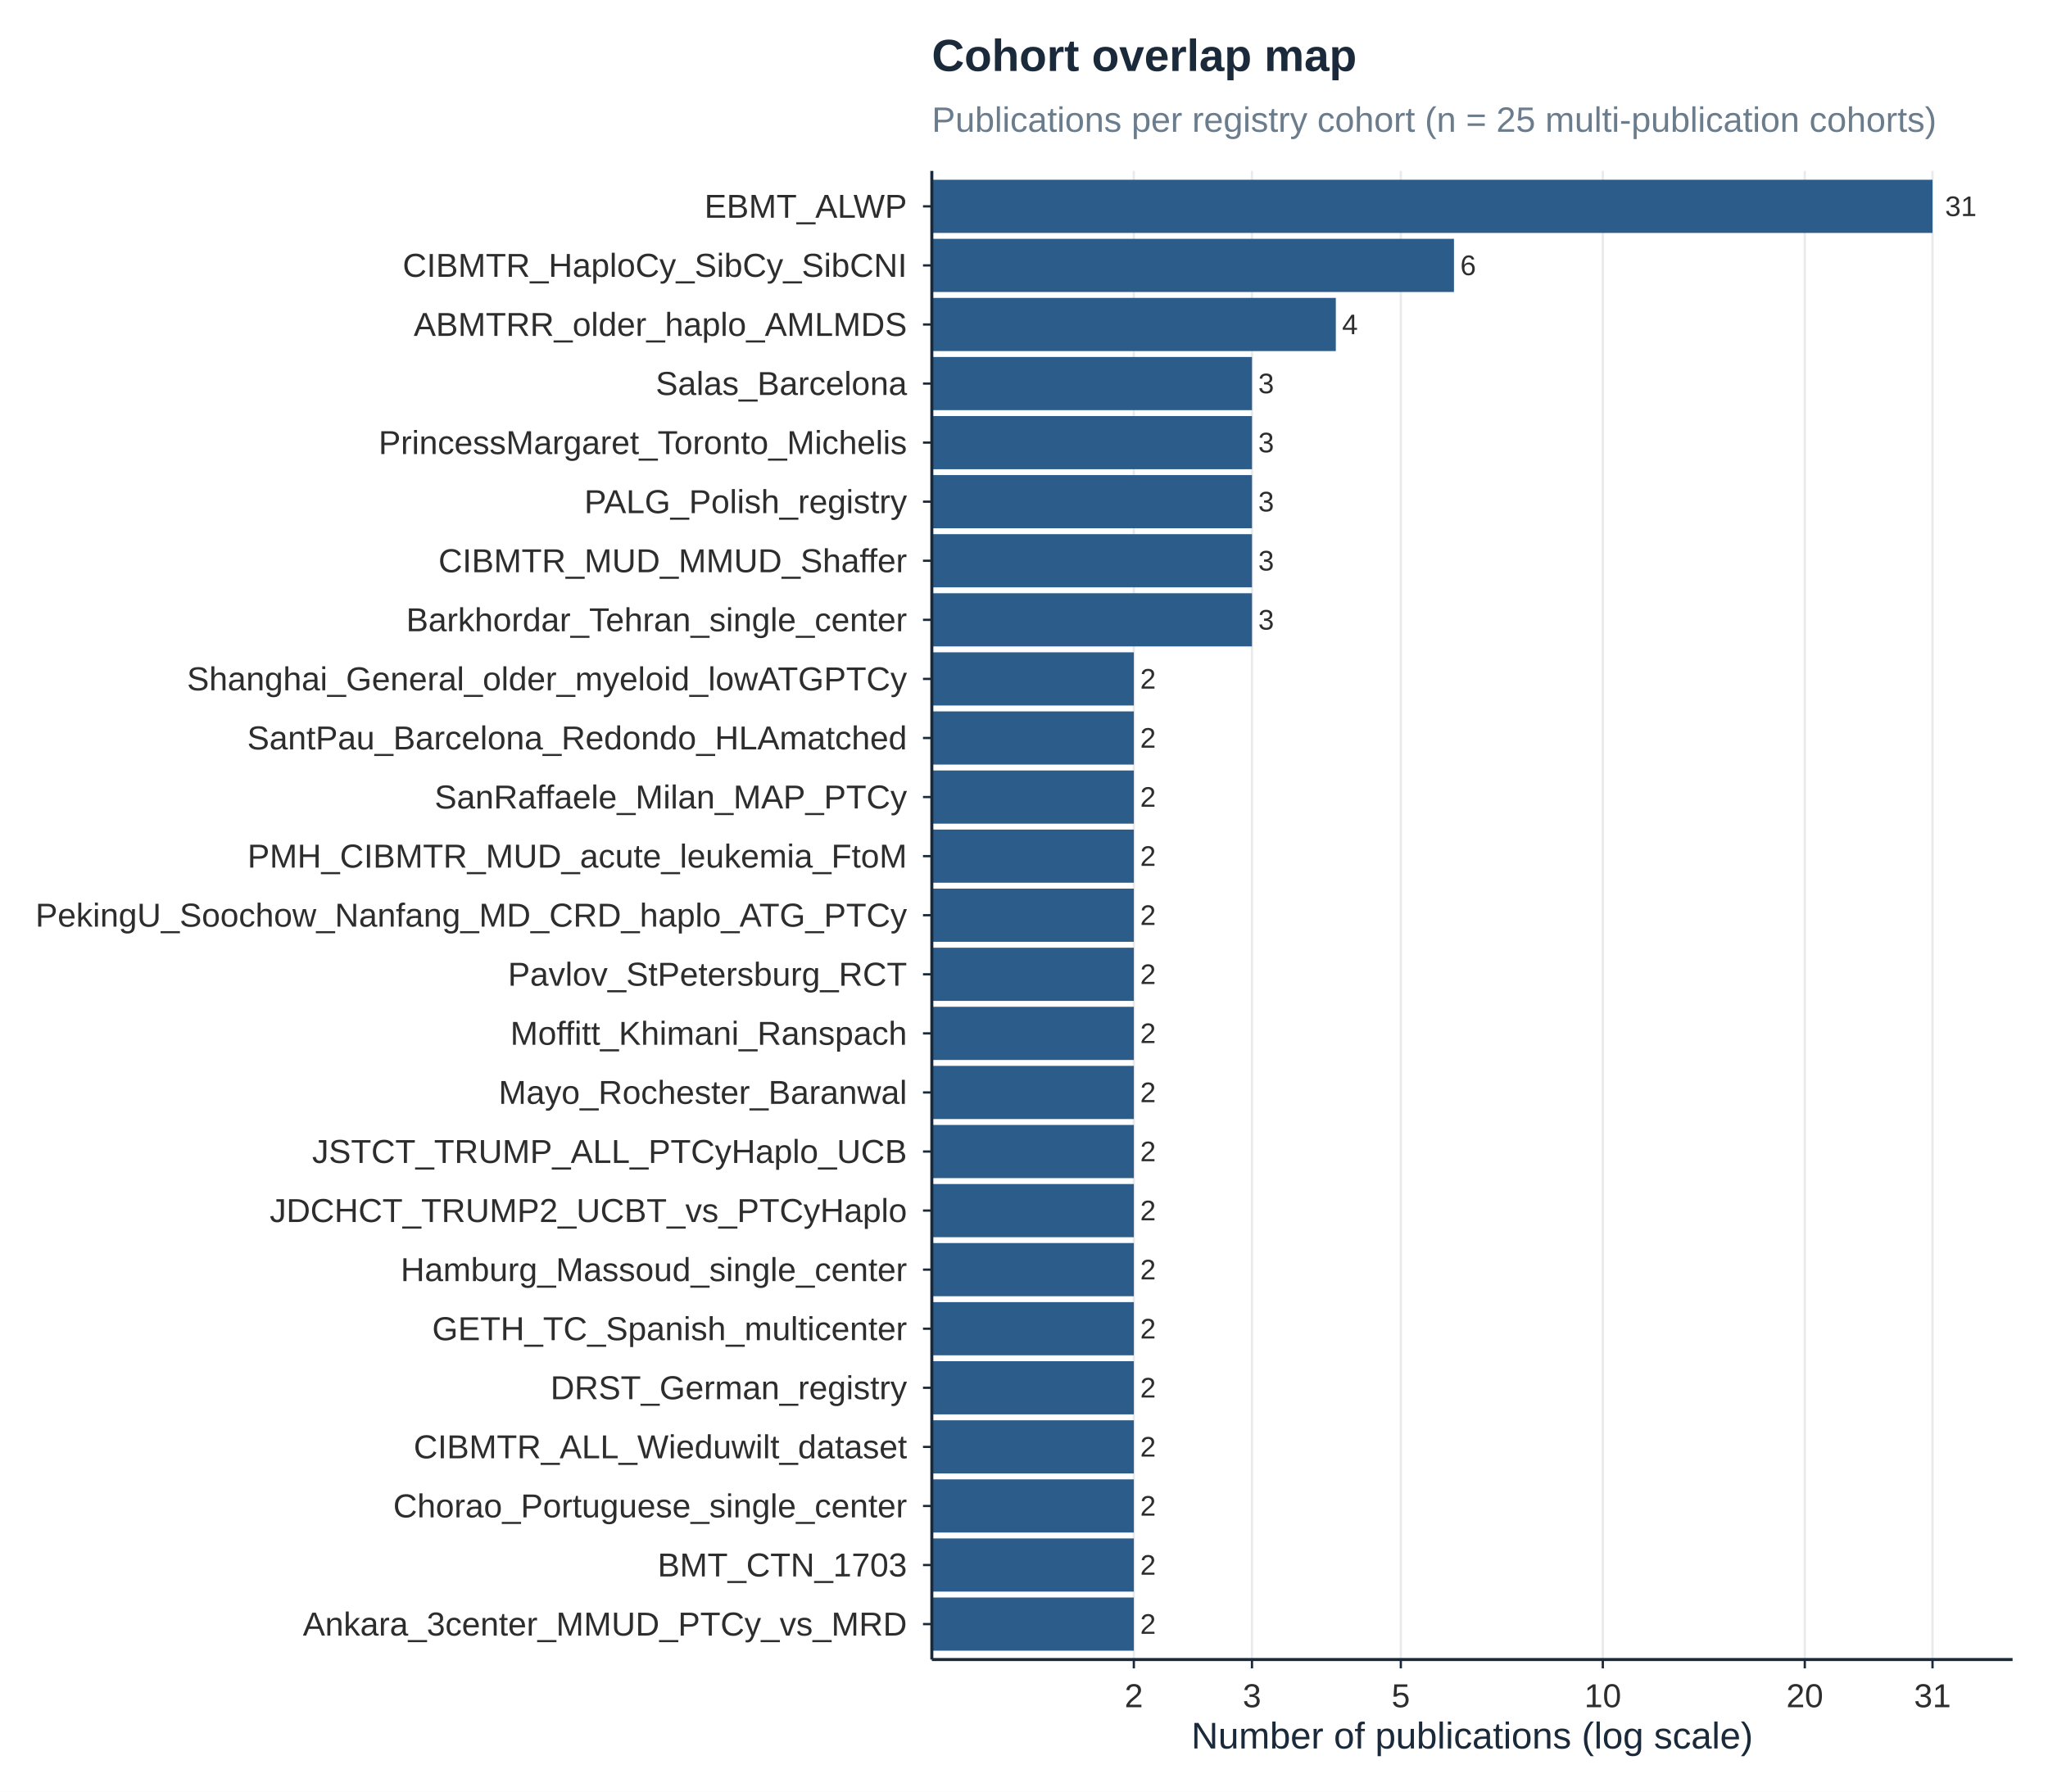
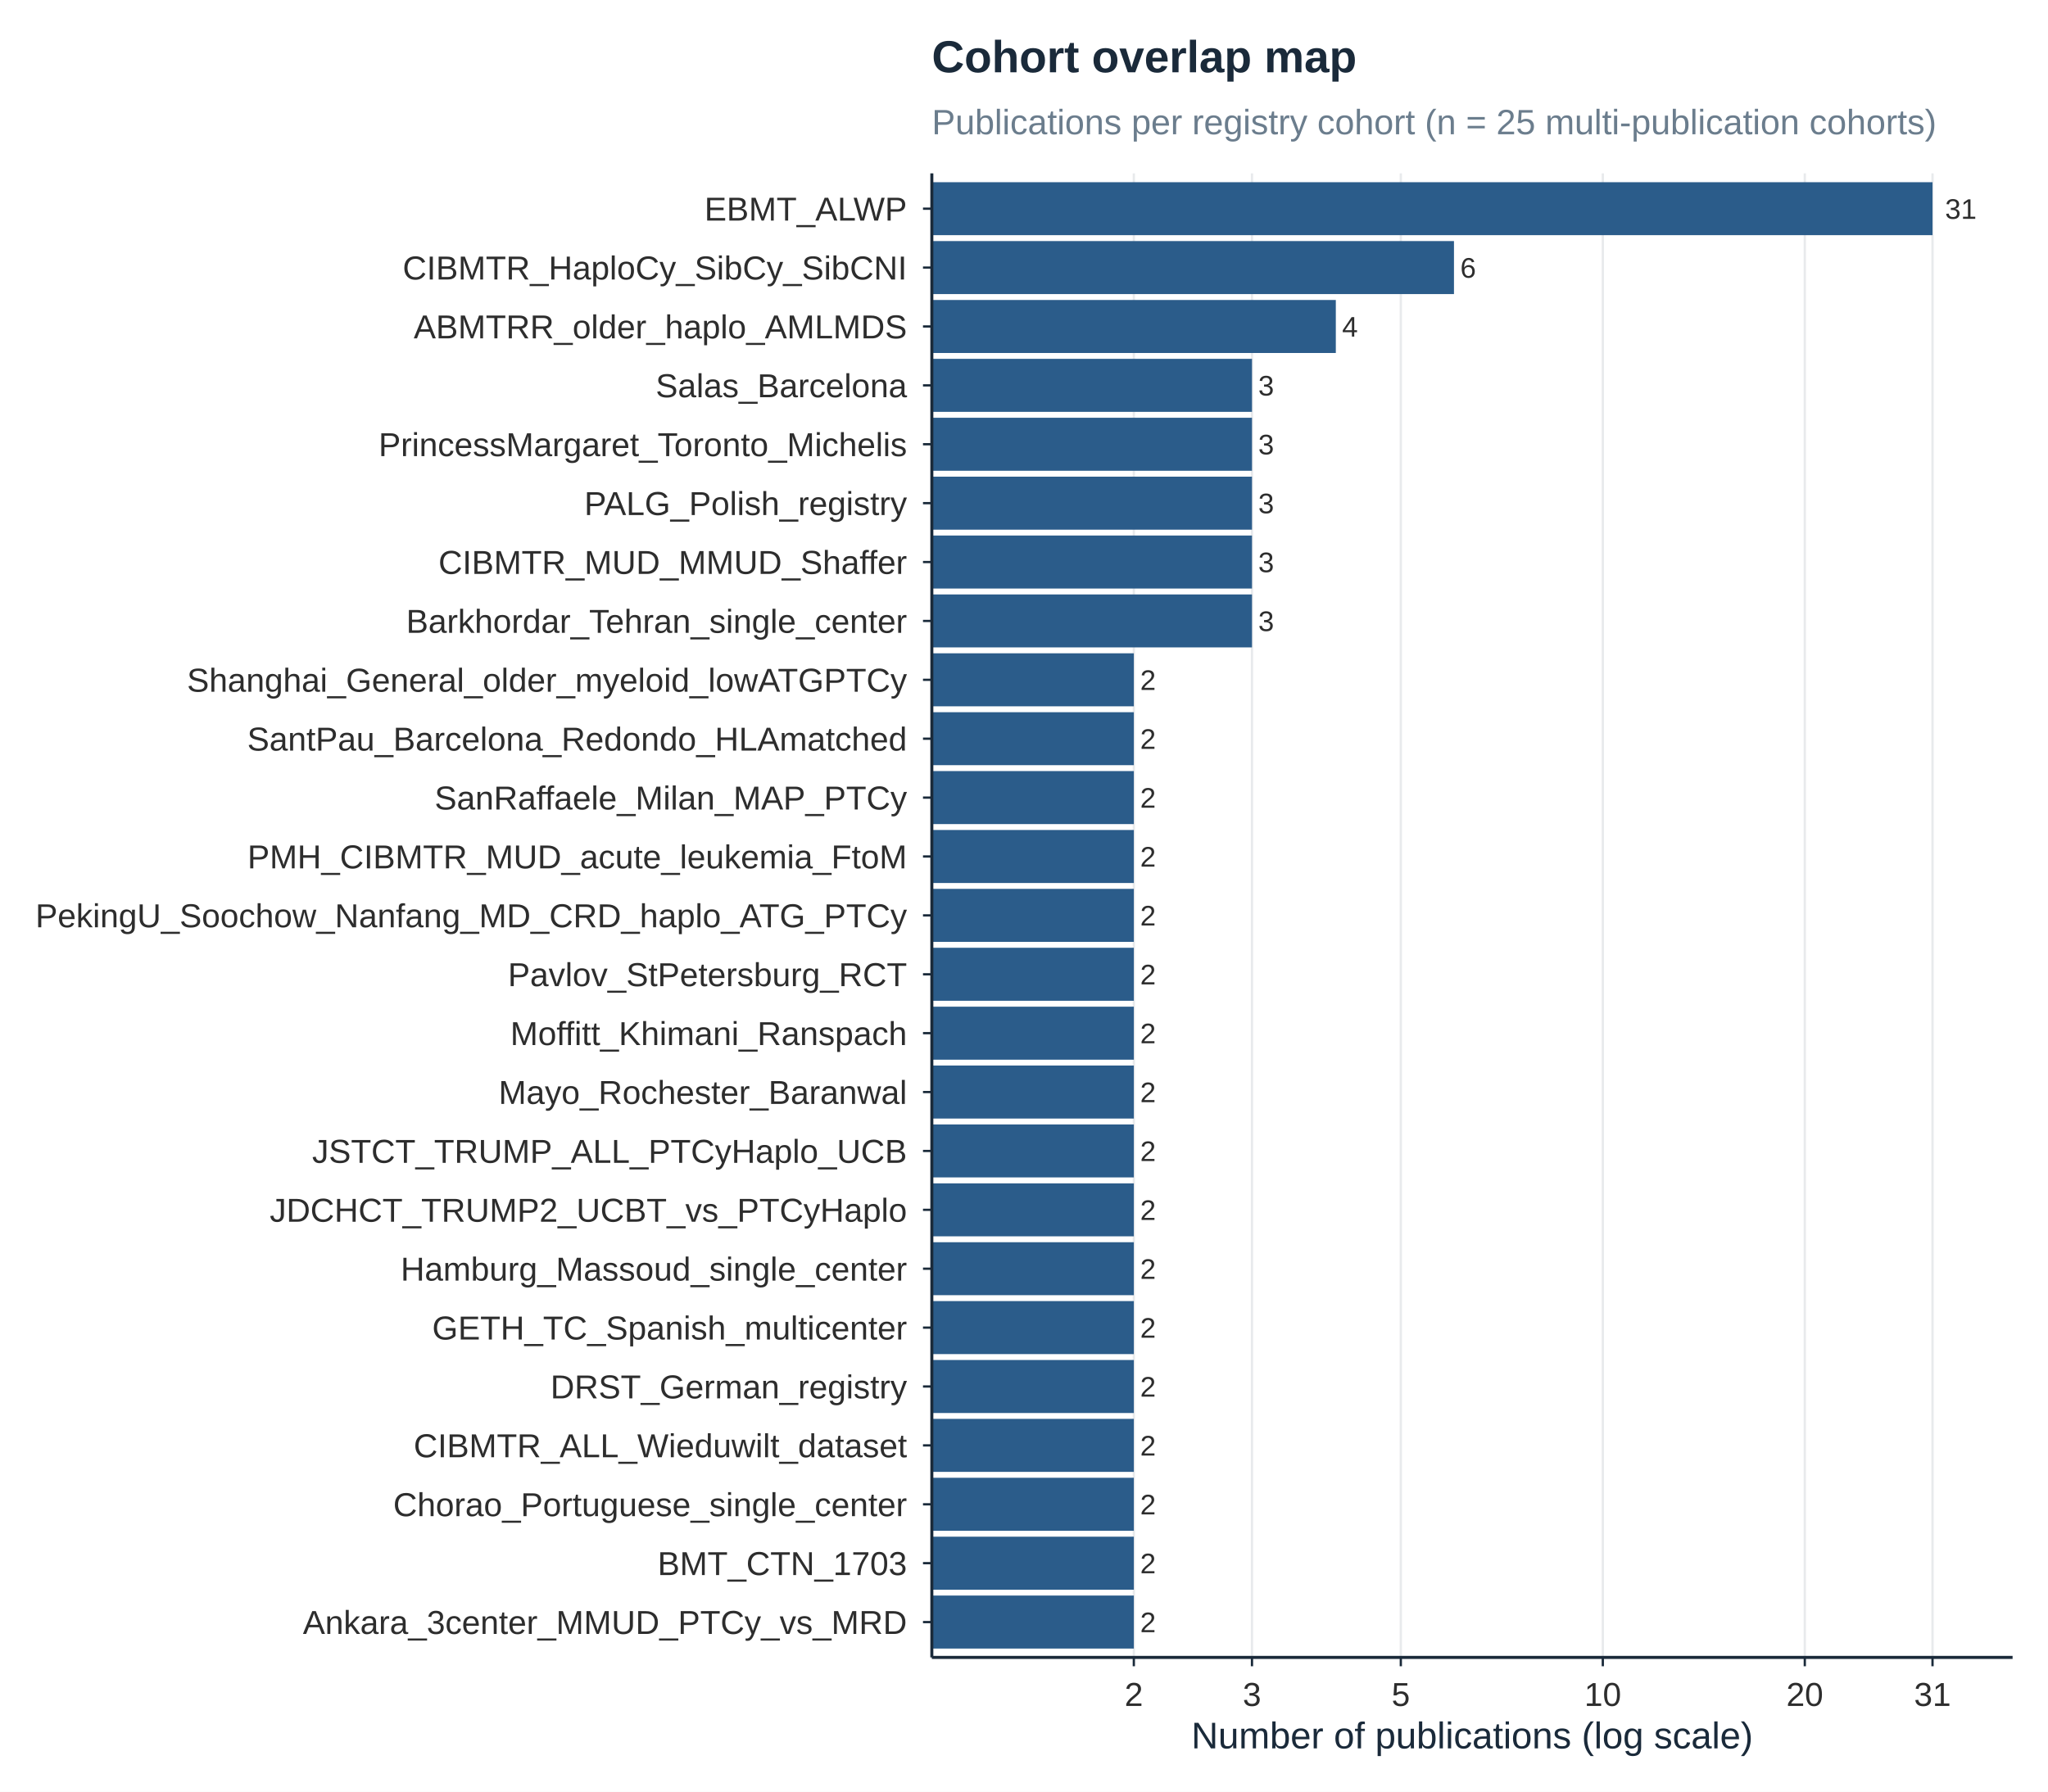
<svg xmlns="http://www.w3.org/2000/svg" width="576.00pt" height="504.00pt" viewBox="0 0 576.00 504.00">
  <g class="svglite">
    <defs>
      <style type="text/css">
    .svglite line, .svglite polyline, .svglite polygon, .svglite path, .svglite rect, .svglite circle {
      fill: none;
      stroke: #000000;
      stroke-linecap: round;
      stroke-linejoin: round;
      stroke-miterlimit: 10.00;
    }
    .svglite text {
      white-space: pre;
    }
    .svglite g.glyphgroup path {
      fill: inherit;
      stroke: none;
    }
  </style>
    </defs>
    <rect width="100%" height="100%" style="stroke: none; fill: #FFFFFF;" />
    <defs>
      <clipPath id="cpMC4wMHw1NzYuMDB8MC4wMHw1MDQuMDA=">
        <rect x="0.00" y="0.00" width="576.00" height="504.00" />
      </clipPath>
    </defs>
    <g clip-path="url(#cpMC4wMHw1NzYuMDB8MC4wMHw1MDQuMDA=)">
-       <rect x="0.00" y="-0" width="576.00" height="504.00" style="stroke-width: 0.97; stroke: none; fill: #FFFFFF;" />
+       <rect x="0.00" y="0.00" width="576.00" height="504.00" style="stroke-width: 0.97; stroke: none; fill: #FFFFFF;" />
    </g>
    <defs>
-       <clipPath id="cpMjYyLjA4fDU2Ni4wNHw0OC4wN3w0NjYuODU=">
-         <rect x="262.08" y="48.07" width="303.96" height="418.78" />
+       <clipPath id="cpMjYyLjA4fDU2Ni4wNHw0OC43N3w0NjYuMjU=">
+         <rect x="262.08" y="48.77" width="303.96" height="417.48" />
      </clipPath>
    </defs>
-     <g clip-path="url(#cpMjYyLjA4fDU2Ni4wNHw0OC4wN3w0NjYuODU=)">
-       <rect x="262.08" y="48.07" width="303.96" height="418.78" style="stroke-width: 0.97; stroke: none; fill: #FFFFFF;" />
-       <polyline points="318.89,466.85 318.89,48.07 " style="stroke-width: 0.64; stroke: #E8EAEC; stroke-linecap: butt;" />
-       <polyline points="352.12,466.85 352.12,48.07 " style="stroke-width: 0.64; stroke: #E8EAEC; stroke-linecap: butt;" />
-       <polyline points="393.98,466.85 393.98,48.07 " style="stroke-width: 0.64; stroke: #E8EAEC; stroke-linecap: butt;" />
-       <polyline points="450.79,466.85 450.79,48.07 " style="stroke-width: 0.64; stroke: #E8EAEC; stroke-linecap: butt;" />
-       <polyline points="507.60,466.85 507.60,48.07 " style="stroke-width: 0.64; stroke: #E8EAEC; stroke-linecap: butt;" />
-       <polyline points="543.52,466.85 543.52,48.07 " style="stroke-width: 0.64; stroke: #E8EAEC; stroke-linecap: butt;" />
-       <rect x="262.08" y="67.18" width="146.85" height="14.96" style="stroke-width: 0.97; stroke: none; stroke-linecap: butt; stroke-linejoin: miter; fill: #2B5C8A;" />
-       <rect x="262.08" y="432.79" width="56.81" height="14.96" style="stroke-width: 0.97; stroke: none; stroke-linecap: butt; stroke-linejoin: miter; fill: #2B5C8A;" />
-       <rect x="262.08" y="100.42" width="90.04" height="14.96" style="stroke-width: 0.97; stroke: none; stroke-linecap: butt; stroke-linejoin: miter; fill: #2B5C8A;" />
-       <rect x="262.08" y="283.22" width="56.81" height="14.96" style="stroke-width: 0.97; stroke: none; stroke-linecap: butt; stroke-linejoin: miter; fill: #2B5C8A;" />
-       <rect x="262.08" y="266.60" width="56.81" height="14.96" style="stroke-width: 0.97; stroke: none; stroke-linecap: butt; stroke-linejoin: miter; fill: #2B5C8A;" />
-       <rect x="262.08" y="150.27" width="90.04" height="14.96" style="stroke-width: 0.97; stroke: none; stroke-linecap: butt; stroke-linejoin: miter; fill: #2B5C8A;" />
-       <rect x="262.08" y="83.80" width="113.62" height="14.96" style="stroke-width: 0.97; stroke: none; stroke-linecap: butt; stroke-linejoin: miter; fill: #2B5C8A;" />
-       <rect x="262.08" y="117.04" width="90.04" height="14.96" style="stroke-width: 0.97; stroke: none; stroke-linecap: butt; stroke-linejoin: miter; fill: #2B5C8A;" />
-       <rect x="262.08" y="382.93" width="56.81" height="14.96" style="stroke-width: 0.97; stroke: none; stroke-linecap: butt; stroke-linejoin: miter; fill: #2B5C8A;" />
-       <rect x="262.08" y="366.31" width="56.81" height="14.96" style="stroke-width: 0.97; stroke: none; stroke-linecap: butt; stroke-linejoin: miter; fill: #2B5C8A;" />
-       <rect x="262.08" y="299.84" width="56.81" height="14.96" style="stroke-width: 0.97; stroke: none; stroke-linecap: butt; stroke-linejoin: miter; fill: #2B5C8A;" />
-       <rect x="262.08" y="166.89" width="90.04" height="14.96" style="stroke-width: 0.97; stroke: none; stroke-linecap: butt; stroke-linejoin: miter; fill: #2B5C8A;" />
-       <rect x="262.08" y="50.56" width="281.44" height="14.96" style="stroke-width: 0.97; stroke: none; stroke-linecap: butt; stroke-linejoin: miter; fill: #2B5C8A;" />
-       <rect x="262.08" y="216.75" width="56.81" height="14.96" style="stroke-width: 0.97; stroke: none; stroke-linecap: butt; stroke-linejoin: miter; fill: #2B5C8A;" />
-       <rect x="262.08" y="416.17" width="56.81" height="14.96" style="stroke-width: 0.97; stroke: none; stroke-linecap: butt; stroke-linejoin: miter; fill: #2B5C8A;" />
-       <rect x="262.08" y="233.37" width="56.81" height="14.96" style="stroke-width: 0.97; stroke: none; stroke-linecap: butt; stroke-linejoin: miter; fill: #2B5C8A;" />
-       <rect x="262.08" y="133.65" width="90.04" height="14.96" style="stroke-width: 0.97; stroke: none; stroke-linecap: butt; stroke-linejoin: miter; fill: #2B5C8A;" />
-       <rect x="262.08" y="333.08" width="56.81" height="14.96" style="stroke-width: 0.97; stroke: none; stroke-linecap: butt; stroke-linejoin: miter; fill: #2B5C8A;" />
-       <rect x="262.08" y="183.51" width="56.81" height="14.96" style="stroke-width: 0.97; stroke: none; stroke-linecap: butt; stroke-linejoin: miter; fill: #2B5C8A;" />
-       <rect x="262.08" y="316.46" width="56.81" height="14.96" style="stroke-width: 0.97; stroke: none; stroke-linecap: butt; stroke-linejoin: miter; fill: #2B5C8A;" />
-       <rect x="262.08" y="349.69" width="56.81" height="14.96" style="stroke-width: 0.97; stroke: none; stroke-linecap: butt; stroke-linejoin: miter; fill: #2B5C8A;" />
-       <rect x="262.08" y="399.55" width="56.81" height="14.96" style="stroke-width: 0.97; stroke: none; stroke-linecap: butt; stroke-linejoin: miter; fill: #2B5C8A;" />
-       <rect x="262.08" y="200.13" width="56.81" height="14.96" style="stroke-width: 0.97; stroke: none; stroke-linecap: butt; stroke-linejoin: miter; fill: #2B5C8A;" />
-       <rect x="262.08" y="449.40" width="56.81" height="14.96" style="stroke-width: 0.97; stroke: none; stroke-linecap: butt; stroke-linejoin: miter; fill: #2B5C8A;" />
-       <rect x="262.08" y="249.98" width="56.81" height="14.96" style="stroke-width: 0.97; stroke: none; stroke-linecap: butt; stroke-linejoin: miter; fill: #2B5C8A;" />
-       <text x="410.70" y="77.40" style="font-size: 7.97px;fill: #2D2D2D; font-family: &quot;Liberation Sans&quot;;" textLength="4.42px" lengthAdjust="spacingAndGlyphs">6</text>
-       <text x="320.66" y="443.00" style="font-size: 7.97px;fill: #2D2D2D; font-family: &quot;Liberation Sans&quot;;" textLength="4.42px" lengthAdjust="spacingAndGlyphs">2</text>
-       <text x="353.89" y="110.63" style="font-size: 7.97px;fill: #2D2D2D; font-family: &quot;Liberation Sans&quot;;" textLength="4.42px" lengthAdjust="spacingAndGlyphs">3</text>
-       <text x="320.66" y="293.43" style="font-size: 7.97px;fill: #2D2D2D; font-family: &quot;Liberation Sans&quot;;" textLength="4.42px" lengthAdjust="spacingAndGlyphs">2</text>
-       <text x="320.66" y="276.82" style="font-size: 7.97px;fill: #2D2D2D; font-family: &quot;Liberation Sans&quot;;" textLength="4.42px" lengthAdjust="spacingAndGlyphs">2</text>
-       <text x="353.89" y="160.49" style="font-size: 7.97px;fill: #2D2D2D; font-family: &quot;Liberation Sans&quot;;" textLength="4.42px" lengthAdjust="spacingAndGlyphs">3</text>
-       <text x="377.46" y="94.01" style="font-size: 7.97px;fill: #2D2D2D; font-family: &quot;Liberation Sans&quot;;" textLength="4.42px" lengthAdjust="spacingAndGlyphs">4</text>
-       <text x="353.89" y="127.25" style="font-size: 7.97px;fill: #2D2D2D; font-family: &quot;Liberation Sans&quot;;" textLength="4.42px" lengthAdjust="spacingAndGlyphs">3</text>
-       <text x="320.66" y="393.14" style="font-size: 7.97px;fill: #2D2D2D; font-family: &quot;Liberation Sans&quot;;" textLength="4.42px" lengthAdjust="spacingAndGlyphs">2</text>
-       <text x="320.66" y="376.53" style="font-size: 7.97px;fill: #2D2D2D; font-family: &quot;Liberation Sans&quot;;" textLength="4.42px" lengthAdjust="spacingAndGlyphs">2</text>
-       <text x="320.66" y="310.05" style="font-size: 7.97px;fill: #2D2D2D; font-family: &quot;Liberation Sans&quot;;" textLength="4.42px" lengthAdjust="spacingAndGlyphs">2</text>
-       <text x="353.89" y="177.11" style="font-size: 7.97px;fill: #2D2D2D; font-family: &quot;Liberation Sans&quot;;" textLength="4.42px" lengthAdjust="spacingAndGlyphs">3</text>
-       <text x="547.06" y="60.78" style="font-size: 7.97px;fill: #2D2D2D; font-family: &quot;Liberation Sans&quot;;" textLength="8.84px" lengthAdjust="spacingAndGlyphs">31</text>
-       <text x="320.66" y="226.96" style="font-size: 7.97px;fill: #2D2D2D; font-family: &quot;Liberation Sans&quot;;" textLength="4.42px" lengthAdjust="spacingAndGlyphs">2</text>
-       <text x="320.66" y="426.38" style="font-size: 7.97px;fill: #2D2D2D; font-family: &quot;Liberation Sans&quot;;" textLength="4.42px" lengthAdjust="spacingAndGlyphs">2</text>
-       <text x="320.66" y="243.58" style="font-size: 7.97px;fill: #2D2D2D; font-family: &quot;Liberation Sans&quot;;" textLength="4.42px" lengthAdjust="spacingAndGlyphs">2</text>
-       <text x="353.89" y="143.87" style="font-size: 7.97px;fill: #2D2D2D; font-family: &quot;Liberation Sans&quot;;" textLength="4.42px" lengthAdjust="spacingAndGlyphs">3</text>
-       <text x="320.66" y="343.29" style="font-size: 7.97px;fill: #2D2D2D; font-family: &quot;Liberation Sans&quot;;" textLength="4.42px" lengthAdjust="spacingAndGlyphs">2</text>
-       <text x="320.66" y="193.72" style="font-size: 7.97px;fill: #2D2D2D; font-family: &quot;Liberation Sans&quot;;" textLength="4.42px" lengthAdjust="spacingAndGlyphs">2</text>
-       <text x="320.66" y="326.67" style="font-size: 7.97px;fill: #2D2D2D; font-family: &quot;Liberation Sans&quot;;" textLength="4.42px" lengthAdjust="spacingAndGlyphs">2</text>
-       <text x="320.66" y="359.91" style="font-size: 7.97px;fill: #2D2D2D; font-family: &quot;Liberation Sans&quot;;" textLength="4.42px" lengthAdjust="spacingAndGlyphs">2</text>
-       <text x="320.66" y="409.76" style="font-size: 7.97px;fill: #2D2D2D; font-family: &quot;Liberation Sans&quot;;" textLength="4.42px" lengthAdjust="spacingAndGlyphs">2</text>
-       <text x="320.66" y="210.34" style="font-size: 7.97px;fill: #2D2D2D; font-family: &quot;Liberation Sans&quot;;" textLength="4.42px" lengthAdjust="spacingAndGlyphs">2</text>
-       <text x="320.66" y="459.62" style="font-size: 7.97px;fill: #2D2D2D; font-family: &quot;Liberation Sans&quot;;" textLength="4.42px" lengthAdjust="spacingAndGlyphs">2</text>
-       <text x="320.66" y="260.20" style="font-size: 7.97px;fill: #2D2D2D; font-family: &quot;Liberation Sans&quot;;" textLength="4.42px" lengthAdjust="spacingAndGlyphs">2</text>
+     <g clip-path="url(#cpMjYyLjA4fDU2Ni4wNHw0OC43N3w0NjYuMjU=)">
+       <rect x="262.08" y="48.77" width="303.96" height="417.48" style="stroke-width: 0.97; stroke: none; fill: #FFFFFF;" />
+       <polyline points="318.89,466.25 318.89,48.77 " style="stroke-width: 0.64; stroke: #E8EAEC; stroke-linecap: butt;" />
+       <polyline points="352.12,466.25 352.12,48.77 " style="stroke-width: 0.64; stroke: #E8EAEC; stroke-linecap: butt;" />
+       <polyline points="393.98,466.25 393.98,48.77 " style="stroke-width: 0.64; stroke: #E8EAEC; stroke-linecap: butt;" />
+       <polyline points="450.79,466.25 450.79,48.77 " style="stroke-width: 0.64; stroke: #E8EAEC; stroke-linecap: butt;" />
+       <polyline points="507.60,466.25 507.60,48.77 " style="stroke-width: 0.64; stroke: #E8EAEC; stroke-linecap: butt;" />
+       <polyline points="543.52,466.25 543.52,48.77 " style="stroke-width: 0.64; stroke: #E8EAEC; stroke-linecap: butt;" />
+       <rect x="262.08" y="67.82" width="146.85" height="14.91" style="stroke-width: 0.97; stroke: none; stroke-linecap: butt; stroke-linejoin: miter; fill: #2B5C8A;" />
+       <rect x="262.08" y="432.29" width="56.81" height="14.91" style="stroke-width: 0.97; stroke: none; stroke-linecap: butt; stroke-linejoin: miter; fill: #2B5C8A;" />
+       <rect x="262.08" y="100.95" width="90.04" height="14.91" style="stroke-width: 0.97; stroke: none; stroke-linecap: butt; stroke-linejoin: miter; fill: #2B5C8A;" />
+       <rect x="262.08" y="283.19" width="56.81" height="14.91" style="stroke-width: 0.97; stroke: none; stroke-linecap: butt; stroke-linejoin: miter; fill: #2B5C8A;" />
+       <rect x="262.08" y="266.62" width="56.81" height="14.91" style="stroke-width: 0.97; stroke: none; stroke-linecap: butt; stroke-linejoin: miter; fill: #2B5C8A;" />
+       <rect x="262.08" y="150.65" width="90.04" height="14.91" style="stroke-width: 0.97; stroke: none; stroke-linecap: butt; stroke-linejoin: miter; fill: #2B5C8A;" />
+       <rect x="262.08" y="84.39" width="113.62" height="14.91" style="stroke-width: 0.97; stroke: none; stroke-linecap: butt; stroke-linejoin: miter; fill: #2B5C8A;" />
+       <rect x="262.08" y="117.52" width="90.04" height="14.91" style="stroke-width: 0.97; stroke: none; stroke-linecap: butt; stroke-linejoin: miter; fill: #2B5C8A;" />
+       <rect x="262.08" y="382.59" width="56.81" height="14.91" style="stroke-width: 0.97; stroke: none; stroke-linecap: butt; stroke-linejoin: miter; fill: #2B5C8A;" />
+       <rect x="262.08" y="366.02" width="56.81" height="14.91" style="stroke-width: 0.97; stroke: none; stroke-linecap: butt; stroke-linejoin: miter; fill: #2B5C8A;" />
+       <rect x="262.08" y="299.75" width="56.81" height="14.91" style="stroke-width: 0.97; stroke: none; stroke-linecap: butt; stroke-linejoin: miter; fill: #2B5C8A;" />
+       <rect x="262.08" y="167.22" width="90.04" height="14.91" style="stroke-width: 0.97; stroke: none; stroke-linecap: butt; stroke-linejoin: miter; fill: #2B5C8A;" />
+       <rect x="262.08" y="51.25" width="281.44" height="14.91" style="stroke-width: 0.97; stroke: none; stroke-linecap: butt; stroke-linejoin: miter; fill: #2B5C8A;" />
+       <rect x="262.08" y="216.92" width="56.81" height="14.91" style="stroke-width: 0.97; stroke: none; stroke-linecap: butt; stroke-linejoin: miter; fill: #2B5C8A;" />
+       <rect x="262.08" y="415.72" width="56.81" height="14.91" style="stroke-width: 0.97; stroke: none; stroke-linecap: butt; stroke-linejoin: miter; fill: #2B5C8A;" />
+       <rect x="262.08" y="233.49" width="56.81" height="14.91" style="stroke-width: 0.97; stroke: none; stroke-linecap: butt; stroke-linejoin: miter; fill: #2B5C8A;" />
+       <rect x="262.08" y="134.09" width="90.04" height="14.91" style="stroke-width: 0.97; stroke: none; stroke-linecap: butt; stroke-linejoin: miter; fill: #2B5C8A;" />
+       <rect x="262.08" y="332.89" width="56.81" height="14.91" style="stroke-width: 0.97; stroke: none; stroke-linecap: butt; stroke-linejoin: miter; fill: #2B5C8A;" />
+       <rect x="262.08" y="183.79" width="56.81" height="14.91" style="stroke-width: 0.97; stroke: none; stroke-linecap: butt; stroke-linejoin: miter; fill: #2B5C8A;" />
+       <rect x="262.08" y="316.32" width="56.81" height="14.91" style="stroke-width: 0.97; stroke: none; stroke-linecap: butt; stroke-linejoin: miter; fill: #2B5C8A;" />
+       <rect x="262.08" y="349.45" width="56.81" height="14.91" style="stroke-width: 0.97; stroke: none; stroke-linecap: butt; stroke-linejoin: miter; fill: #2B5C8A;" />
+       <rect x="262.08" y="399.15" width="56.81" height="14.91" style="stroke-width: 0.97; stroke: none; stroke-linecap: butt; stroke-linejoin: miter; fill: #2B5C8A;" />
+       <rect x="262.08" y="200.35" width="56.81" height="14.91" style="stroke-width: 0.97; stroke: none; stroke-linecap: butt; stroke-linejoin: miter; fill: #2B5C8A;" />
+       <rect x="262.08" y="448.85" width="56.81" height="14.91" style="stroke-width: 0.97; stroke: none; stroke-linecap: butt; stroke-linejoin: miter; fill: #2B5C8A;" />
+       <rect x="262.08" y="250.05" width="56.81" height="14.91" style="stroke-width: 0.97; stroke: none; stroke-linecap: butt; stroke-linejoin: miter; fill: #2B5C8A;" />
+       <text x="410.70" y="78.12" style="font-size: 7.97px;fill: #2D2D2D; font-family: &quot;Arial&quot;;" textLength="4.42px" lengthAdjust="spacingAndGlyphs">6</text>
+       <text x="320.66" y="442.59" style="font-size: 7.97px;fill: #2D2D2D; font-family: &quot;Arial&quot;;" textLength="4.42px" lengthAdjust="spacingAndGlyphs">2</text>
+       <text x="353.89" y="111.26" style="font-size: 7.97px;fill: #2D2D2D; font-family: &quot;Arial&quot;;" textLength="4.42px" lengthAdjust="spacingAndGlyphs">3</text>
+       <text x="320.66" y="293.49" style="font-size: 7.97px;fill: #2D2D2D; font-family: &quot;Arial&quot;;" textLength="4.42px" lengthAdjust="spacingAndGlyphs">2</text>
+       <text x="320.66" y="276.92" style="font-size: 7.97px;fill: #2D2D2D; font-family: &quot;Arial&quot;;" textLength="4.42px" lengthAdjust="spacingAndGlyphs">2</text>
+       <text x="353.89" y="160.96" style="font-size: 7.97px;fill: #2D2D2D; font-family: &quot;Arial&quot;;" textLength="4.42px" lengthAdjust="spacingAndGlyphs">3</text>
+       <text x="377.46" y="94.69" style="font-size: 7.97px;fill: #2D2D2D; font-family: &quot;Arial&quot;;" textLength="4.42px" lengthAdjust="spacingAndGlyphs">4</text>
+       <text x="353.89" y="127.82" style="font-size: 7.97px;fill: #2D2D2D; font-family: &quot;Arial&quot;;" textLength="4.42px" lengthAdjust="spacingAndGlyphs">3</text>
+       <text x="320.66" y="392.89" style="font-size: 7.97px;fill: #2D2D2D; font-family: &quot;Arial&quot;;" textLength="4.42px" lengthAdjust="spacingAndGlyphs">2</text>
+       <text x="320.66" y="376.32" style="font-size: 7.97px;fill: #2D2D2D; font-family: &quot;Arial&quot;;" textLength="4.42px" lengthAdjust="spacingAndGlyphs">2</text>
+       <text x="320.66" y="310.06" style="font-size: 7.97px;fill: #2D2D2D; font-family: &quot;Arial&quot;;" textLength="4.42px" lengthAdjust="spacingAndGlyphs">2</text>
+       <text x="353.89" y="177.52" style="font-size: 7.97px;fill: #2D2D2D; font-family: &quot;Arial&quot;;" textLength="4.42px" lengthAdjust="spacingAndGlyphs">3</text>
+       <text x="547.06" y="61.56" style="font-size: 7.97px;fill: #2D2D2D; font-family: &quot;Arial&quot;;" textLength="8.84px" lengthAdjust="spacingAndGlyphs">31</text>
+       <text x="320.66" y="227.22" style="font-size: 7.97px;fill: #2D2D2D; font-family: &quot;Arial&quot;;" textLength="4.42px" lengthAdjust="spacingAndGlyphs">2</text>
+       <text x="320.66" y="426.02" style="font-size: 7.97px;fill: #2D2D2D; font-family: &quot;Arial&quot;;" textLength="4.42px" lengthAdjust="spacingAndGlyphs">2</text>
+       <text x="320.66" y="243.79" style="font-size: 7.97px;fill: #2D2D2D; font-family: &quot;Arial&quot;;" textLength="4.42px" lengthAdjust="spacingAndGlyphs">2</text>
+       <text x="353.89" y="144.39" style="font-size: 7.97px;fill: #2D2D2D; font-family: &quot;Arial&quot;;" textLength="4.42px" lengthAdjust="spacingAndGlyphs">3</text>
+       <text x="320.66" y="343.19" style="font-size: 7.97px;fill: #2D2D2D; font-family: &quot;Arial&quot;;" textLength="4.42px" lengthAdjust="spacingAndGlyphs">2</text>
+       <text x="320.66" y="194.09" style="font-size: 7.97px;fill: #2D2D2D; font-family: &quot;Arial&quot;;" textLength="4.42px" lengthAdjust="spacingAndGlyphs">2</text>
+       <text x="320.66" y="326.62" style="font-size: 7.97px;fill: #2D2D2D; font-family: &quot;Arial&quot;;" textLength="4.42px" lengthAdjust="spacingAndGlyphs">2</text>
+       <text x="320.66" y="359.76" style="font-size: 7.97px;fill: #2D2D2D; font-family: &quot;Arial&quot;;" textLength="4.42px" lengthAdjust="spacingAndGlyphs">2</text>
+       <text x="320.66" y="409.46" style="font-size: 7.97px;fill: #2D2D2D; font-family: &quot;Arial&quot;;" textLength="4.42px" lengthAdjust="spacingAndGlyphs">2</text>
+       <text x="320.66" y="210.66" style="font-size: 7.97px;fill: #2D2D2D; font-family: &quot;Arial&quot;;" textLength="4.42px" lengthAdjust="spacingAndGlyphs">2</text>
+       <text x="320.66" y="459.16" style="font-size: 7.97px;fill: #2D2D2D; font-family: &quot;Arial&quot;;" textLength="4.42px" lengthAdjust="spacingAndGlyphs">2</text>
+       <text x="320.66" y="260.36" style="font-size: 7.97px;fill: #2D2D2D; font-family: &quot;Arial&quot;;" textLength="4.42px" lengthAdjust="spacingAndGlyphs">2</text>
    </g>
    <g clip-path="url(#cpMC4wMHw1NzYuMDB8MC4wMHw1MDQuMDA=)">
-       <polyline points="262.08,466.85 262.08,48.07 " style="stroke-width: 0.85; stroke: #1A2A3A; stroke-linecap: butt;" />
-       <text x="255.10" y="460.10" text-anchor="end" style="font-size: 9.35px;fill: #2D2D2D; font-family: &quot;Liberation Sans&quot;;" textLength="169.88px" lengthAdjust="spacingAndGlyphs">Ankara_3center_MMUD_PTCy_vs_MRD</text>
-       <text x="255.10" y="443.48" text-anchor="end" style="font-size: 9.35px;fill: #2D2D2D; font-family: &quot;Liberation Sans&quot;;" textLength="70.14px" lengthAdjust="spacingAndGlyphs">BMT_CTN_1703</text>
-       <text x="255.10" y="426.86" text-anchor="end" style="font-size: 9.35px;fill: #2D2D2D; font-family: &quot;Liberation Sans&quot;;" textLength="144.53px" lengthAdjust="spacingAndGlyphs">Chorao_Portuguese_single_center</text>
-       <text x="255.10" y="410.24" text-anchor="end" style="font-size: 9.35px;fill: #2D2D2D; font-family: &quot;Liberation Sans&quot;;" textLength="138.73px" lengthAdjust="spacingAndGlyphs">CIBMTR_ALL_Wieduwilt_dataset</text>
-       <text x="255.10" y="393.62" text-anchor="end" style="font-size: 9.35px;fill: #2D2D2D; font-family: &quot;Liberation Sans&quot;;" textLength="100.25px" lengthAdjust="spacingAndGlyphs">DRST_German_registry</text>
-       <text x="255.10" y="377.01" text-anchor="end" style="font-size: 9.35px;fill: #2D2D2D; font-family: &quot;Liberation Sans&quot;;" textLength="133.53px" lengthAdjust="spacingAndGlyphs">GETH_TC_Spanish_multicenter</text>
-       <text x="255.10" y="360.39" text-anchor="end" style="font-size: 9.35px;fill: #2D2D2D; font-family: &quot;Liberation Sans&quot;;" textLength="142.42px" lengthAdjust="spacingAndGlyphs">Hamburg_Massoud_single_center</text>
-       <text x="255.10" y="343.77" text-anchor="end" style="font-size: 9.35px;fill: #2D2D2D; font-family: &quot;Liberation Sans&quot;;" textLength="179.19px" lengthAdjust="spacingAndGlyphs">JDCHCT_TRUMP2_UCBT_vs_PTCyHaplo</text>
-       <text x="255.10" y="327.15" text-anchor="end" style="font-size: 9.35px;fill: #2D2D2D; font-family: &quot;Liberation Sans&quot;;" textLength="167.27px" lengthAdjust="spacingAndGlyphs">JSTCT_TRUMP_ALL_PTCyHaplo_UCB</text>
-       <text x="255.10" y="310.53" text-anchor="end" style="font-size: 9.35px;fill: #2D2D2D; font-family: &quot;Liberation Sans&quot;;" textLength="114.86px" lengthAdjust="spacingAndGlyphs">Mayo_Rochester_Baranwal</text>
-       <text x="255.10" y="293.91" text-anchor="end" style="font-size: 9.35px;fill: #2D2D2D; font-family: &quot;Liberation Sans&quot;;" textLength="111.56px" lengthAdjust="spacingAndGlyphs">Moffitt_Khimani_Ranspach</text>
-       <text x="255.10" y="277.29" text-anchor="end" style="font-size: 9.35px;fill: #2D2D2D; font-family: &quot;Liberation Sans&quot;;" textLength="112.23px" lengthAdjust="spacingAndGlyphs">Pavlov_StPetersburg_RCT</text>
-       <text x="255.10" y="260.68" text-anchor="end" style="font-size: 9.35px;fill: #2D2D2D; font-family: &quot;Liberation Sans&quot;;" textLength="245.14px" lengthAdjust="spacingAndGlyphs">PekingU_Soochow_Nanfang_MD_CRD_haplo_ATG_PTCy</text>
-       <text x="255.10" y="244.06" text-anchor="end" style="font-size: 9.35px;fill: #2D2D2D; font-family: &quot;Liberation Sans&quot;;" textLength="185.45px" lengthAdjust="spacingAndGlyphs">PMH_CIBMTR_MUD_acute_leukemia_FtoM</text>
-       <text x="255.10" y="227.44" text-anchor="end" style="font-size: 9.35px;fill: #2D2D2D; font-family: &quot;Liberation Sans&quot;;" textLength="132.86px" lengthAdjust="spacingAndGlyphs">SanRaffaele_Milan_MAP_PTCy</text>
-       <text x="255.10" y="210.82" text-anchor="end" style="font-size: 9.35px;fill: #2D2D2D; font-family: &quot;Liberation Sans&quot;;" textLength="185.61px" lengthAdjust="spacingAndGlyphs">SantPau_Barcelona_Redondo_HLAmatched</text>
-       <text x="255.10" y="194.20" text-anchor="end" style="font-size: 9.35px;fill: #2D2D2D; font-family: &quot;Liberation Sans&quot;;" textLength="202.53px" lengthAdjust="spacingAndGlyphs">Shanghai_General_older_myeloid_lowATGPTCy</text>
-       <text x="255.10" y="177.58" text-anchor="end" style="font-size: 9.35px;fill: #2D2D2D; font-family: &quot;Liberation Sans&quot;;" textLength="140.88px" lengthAdjust="spacingAndGlyphs">Barkhordar_Tehran_single_center</text>
-       <text x="255.10" y="160.97" text-anchor="end" style="font-size: 9.35px;fill: #2D2D2D; font-family: &quot;Liberation Sans&quot;;" textLength="131.73px" lengthAdjust="spacingAndGlyphs">CIBMTR_MUD_MMUD_Shaffer</text>
-       <text x="255.10" y="144.35" text-anchor="end" style="font-size: 9.35px;fill: #2D2D2D; font-family: &quot;Liberation Sans&quot;;" textLength="90.77px" lengthAdjust="spacingAndGlyphs">PALG_Polish_registry</text>
-       <text x="255.10" y="127.73" text-anchor="end" style="font-size: 9.35px;fill: #2D2D2D; font-family: &quot;Liberation Sans&quot;;" textLength="148.61px" lengthAdjust="spacingAndGlyphs">PrincessMargaret_Toronto_Michelis</text>
-       <text x="255.10" y="111.11" text-anchor="end" style="font-size: 9.35px;fill: #2D2D2D; font-family: &quot;Liberation Sans&quot;;" textLength="70.70px" lengthAdjust="spacingAndGlyphs">Salas_Barcelona</text>
-       <text x="255.10" y="94.49" text-anchor="end" style="font-size: 9.35px;fill: #2D2D2D; font-family: &quot;Liberation Sans&quot;;" textLength="138.73px" lengthAdjust="spacingAndGlyphs">ABMTRR_older_haplo_AMLMDS</text>
-       <text x="255.10" y="77.87" text-anchor="end" style="font-size: 9.35px;fill: #2D2D2D; font-family: &quot;Liberation Sans&quot;;" textLength="141.83px" lengthAdjust="spacingAndGlyphs">CIBMTR_HaploCy_SibCy_SibCNI</text>
-       <text x="255.10" y="61.26" text-anchor="end" style="font-size: 9.35px;fill: #2D2D2D; font-family: &quot;Liberation Sans&quot;;" textLength="56.95px" lengthAdjust="spacingAndGlyphs">EBMT_ALWP</text>
-       <polyline points="259.59,456.88 262.08,456.88 " style="stroke-width: 0.64; stroke: #1A2A3A; stroke-linecap: butt;" />
-       <polyline points="259.59,440.26 262.08,440.26 " style="stroke-width: 0.64; stroke: #1A2A3A; stroke-linecap: butt;" />
-       <polyline points="259.59,423.65 262.08,423.65 " style="stroke-width: 0.64; stroke: #1A2A3A; stroke-linecap: butt;" />
-       <polyline points="259.59,407.03 262.08,407.03 " style="stroke-width: 0.64; stroke: #1A2A3A; stroke-linecap: butt;" />
-       <polyline points="259.59,390.41 262.08,390.41 " style="stroke-width: 0.64; stroke: #1A2A3A; stroke-linecap: butt;" />
-       <polyline points="259.59,373.79 262.08,373.79 " style="stroke-width: 0.64; stroke: #1A2A3A; stroke-linecap: butt;" />
-       <polyline points="259.59,357.17 262.08,357.17 " style="stroke-width: 0.64; stroke: #1A2A3A; stroke-linecap: butt;" />
-       <polyline points="259.59,340.55 262.08,340.55 " style="stroke-width: 0.64; stroke: #1A2A3A; stroke-linecap: butt;" />
-       <polyline points="259.59,323.94 262.08,323.94 " style="stroke-width: 0.64; stroke: #1A2A3A; stroke-linecap: butt;" />
-       <polyline points="259.59,307.32 262.08,307.32 " style="stroke-width: 0.64; stroke: #1A2A3A; stroke-linecap: butt;" />
-       <polyline points="259.59,290.70 262.08,290.70 " style="stroke-width: 0.64; stroke: #1A2A3A; stroke-linecap: butt;" />
+       <polyline points="262.08,466.25 262.08,48.77 " style="stroke-width: 0.85; stroke: #1A2A3A; stroke-linecap: butt;" />
+       <text x="255.10" y="459.65" text-anchor="end" style="font-size: 9.35px;fill: #2D2D2D; font-family: &quot;Arial&quot;;" textLength="169.88px" lengthAdjust="spacingAndGlyphs">Ankara_3center_MMUD_PTCy_vs_MRD</text>
+       <text x="255.10" y="443.09" text-anchor="end" style="font-size: 9.35px;fill: #2D2D2D; font-family: &quot;Arial&quot;;" textLength="70.14px" lengthAdjust="spacingAndGlyphs">BMT_CTN_1703</text>
+       <text x="255.10" y="426.52" text-anchor="end" style="font-size: 9.35px;fill: #2D2D2D; font-family: &quot;Arial&quot;;" textLength="144.53px" lengthAdjust="spacingAndGlyphs">Chorao_Portuguese_single_center</text>
+       <text x="255.10" y="409.95" text-anchor="end" style="font-size: 9.35px;fill: #2D2D2D; font-family: &quot;Arial&quot;;" textLength="138.73px" lengthAdjust="spacingAndGlyphs">CIBMTR_ALL_Wieduwilt_dataset</text>
+       <text x="255.10" y="393.39" text-anchor="end" style="font-size: 9.35px;fill: #2D2D2D; font-family: &quot;Arial&quot;;" textLength="100.25px" lengthAdjust="spacingAndGlyphs">DRST_German_registry</text>
+       <text x="255.10" y="376.82" text-anchor="end" style="font-size: 9.35px;fill: #2D2D2D; font-family: &quot;Arial&quot;;" textLength="133.53px" lengthAdjust="spacingAndGlyphs">GETH_TC_Spanish_multicenter</text>
+       <text x="255.10" y="360.25" text-anchor="end" style="font-size: 9.35px;fill: #2D2D2D; font-family: &quot;Arial&quot;;" textLength="142.42px" lengthAdjust="spacingAndGlyphs">Hamburg_Massoud_single_center</text>
+       <text x="255.10" y="343.69" text-anchor="end" style="font-size: 9.35px;fill: #2D2D2D; font-family: &quot;Arial&quot;;" textLength="179.19px" lengthAdjust="spacingAndGlyphs">JDCHCT_TRUMP2_UCBT_vs_PTCyHaplo</text>
+       <text x="255.10" y="327.12" text-anchor="end" style="font-size: 9.35px;fill: #2D2D2D; font-family: &quot;Arial&quot;;" textLength="167.27px" lengthAdjust="spacingAndGlyphs">JSTCT_TRUMP_ALL_PTCyHaplo_UCB</text>
+       <text x="255.10" y="310.55" text-anchor="end" style="font-size: 9.35px;fill: #2D2D2D; font-family: &quot;Arial&quot;;" textLength="114.86px" lengthAdjust="spacingAndGlyphs">Mayo_Rochester_Baranwal</text>
+       <text x="255.10" y="293.99" text-anchor="end" style="font-size: 9.35px;fill: #2D2D2D; font-family: &quot;Arial&quot;;" textLength="111.56px" lengthAdjust="spacingAndGlyphs">Moffitt_Khimani_Ranspach</text>
+       <text x="255.10" y="277.42" text-anchor="end" style="font-size: 9.35px;fill: #2D2D2D; font-family: &quot;Arial&quot;;" textLength="112.23px" lengthAdjust="spacingAndGlyphs">Pavlov_StPetersburg_RCT</text>
+       <text x="255.10" y="260.85" text-anchor="end" style="font-size: 9.35px;fill: #2D2D2D; font-family: &quot;Arial&quot;;" textLength="245.14px" lengthAdjust="spacingAndGlyphs">PekingU_Soochow_Nanfang_MD_CRD_haplo_ATG_PTCy</text>
+       <text x="255.10" y="244.29" text-anchor="end" style="font-size: 9.35px;fill: #2D2D2D; font-family: &quot;Arial&quot;;" textLength="185.45px" lengthAdjust="spacingAndGlyphs">PMH_CIBMTR_MUD_acute_leukemia_FtoM</text>
+       <text x="255.10" y="227.72" text-anchor="end" style="font-size: 9.35px;fill: #2D2D2D; font-family: &quot;Arial&quot;;" textLength="132.86px" lengthAdjust="spacingAndGlyphs">SanRaffaele_Milan_MAP_PTCy</text>
+       <text x="255.10" y="211.15" text-anchor="end" style="font-size: 9.35px;fill: #2D2D2D; font-family: &quot;Arial&quot;;" textLength="185.61px" lengthAdjust="spacingAndGlyphs">SantPau_Barcelona_Redondo_HLAmatched</text>
+       <text x="255.10" y="194.59" text-anchor="end" style="font-size: 9.35px;fill: #2D2D2D; font-family: &quot;Arial&quot;;" textLength="202.53px" lengthAdjust="spacingAndGlyphs">Shanghai_General_older_myeloid_lowATGPTCy</text>
+       <text x="255.10" y="178.02" text-anchor="end" style="font-size: 9.35px;fill: #2D2D2D; font-family: &quot;Arial&quot;;" textLength="140.88px" lengthAdjust="spacingAndGlyphs">Barkhordar_Tehran_single_center</text>
+       <text x="255.10" y="161.45" text-anchor="end" style="font-size: 9.35px;fill: #2D2D2D; font-family: &quot;Arial&quot;;" textLength="131.73px" lengthAdjust="spacingAndGlyphs">CIBMTR_MUD_MMUD_Shaffer</text>
+       <text x="255.10" y="144.89" text-anchor="end" style="font-size: 9.35px;fill: #2D2D2D; font-family: &quot;Arial&quot;;" textLength="90.77px" lengthAdjust="spacingAndGlyphs">PALG_Polish_registry</text>
+       <text x="255.10" y="128.32" text-anchor="end" style="font-size: 9.35px;fill: #2D2D2D; font-family: &quot;Arial&quot;;" textLength="148.61px" lengthAdjust="spacingAndGlyphs">PrincessMargaret_Toronto_Michelis</text>
+       <text x="255.10" y="111.75" text-anchor="end" style="font-size: 9.35px;fill: #2D2D2D; font-family: &quot;Arial&quot;;" textLength="70.70px" lengthAdjust="spacingAndGlyphs">Salas_Barcelona</text>
+       <text x="255.10" y="95.19" text-anchor="end" style="font-size: 9.35px;fill: #2D2D2D; font-family: &quot;Arial&quot;;" textLength="138.73px" lengthAdjust="spacingAndGlyphs">ABMTRR_older_haplo_AMLMDS</text>
+       <text x="255.10" y="78.62" text-anchor="end" style="font-size: 9.35px;fill: #2D2D2D; font-family: &quot;Arial&quot;;" textLength="141.83px" lengthAdjust="spacingAndGlyphs">CIBMTR_HaploCy_SibCy_SibCNI</text>
+       <text x="255.10" y="62.05" text-anchor="end" style="font-size: 9.35px;fill: #2D2D2D; font-family: &quot;Arial&quot;;" textLength="56.95px" lengthAdjust="spacingAndGlyphs">EBMT_ALWP</text>
+       <polyline points="259.59,456.31 262.08,456.31 " style="stroke-width: 0.64; stroke: #1A2A3A; stroke-linecap: butt;" />
+       <polyline points="259.59,439.74 262.08,439.74 " style="stroke-width: 0.64; stroke: #1A2A3A; stroke-linecap: butt;" />
+       <polyline points="259.59,423.18 262.08,423.18 " style="stroke-width: 0.64; stroke: #1A2A3A; stroke-linecap: butt;" />
+       <polyline points="259.59,406.61 262.08,406.61 " style="stroke-width: 0.64; stroke: #1A2A3A; stroke-linecap: butt;" />
+       <polyline points="259.59,390.04 262.08,390.04 " style="stroke-width: 0.64; stroke: #1A2A3A; stroke-linecap: butt;" />
+       <polyline points="259.59,373.48 262.08,373.48 " style="stroke-width: 0.64; stroke: #1A2A3A; stroke-linecap: butt;" />
+       <polyline points="259.59,356.91 262.08,356.91 " style="stroke-width: 0.64; stroke: #1A2A3A; stroke-linecap: butt;" />
+       <polyline points="259.59,340.34 262.08,340.34 " style="stroke-width: 0.64; stroke: #1A2A3A; stroke-linecap: butt;" />
+       <polyline points="259.59,323.78 262.08,323.78 " style="stroke-width: 0.64; stroke: #1A2A3A; stroke-linecap: butt;" />
+       <polyline points="259.59,307.21 262.08,307.21 " style="stroke-width: 0.64; stroke: #1A2A3A; stroke-linecap: butt;" />
+       <polyline points="259.59,290.64 262.08,290.64 " style="stroke-width: 0.64; stroke: #1A2A3A; stroke-linecap: butt;" />
      <polyline points="259.59,274.08 262.08,274.08 " style="stroke-width: 0.64; stroke: #1A2A3A; stroke-linecap: butt;" />
-       <polyline points="259.59,257.46 262.08,257.46 " style="stroke-width: 0.64; stroke: #1A2A3A; stroke-linecap: butt;" />
-       <polyline points="259.59,240.84 262.08,240.84 " style="stroke-width: 0.64; stroke: #1A2A3A; stroke-linecap: butt;" />
-       <polyline points="259.59,224.22 262.08,224.22 " style="stroke-width: 0.64; stroke: #1A2A3A; stroke-linecap: butt;" />
-       <polyline points="259.59,207.61 262.08,207.61 " style="stroke-width: 0.64; stroke: #1A2A3A; stroke-linecap: butt;" />
-       <polyline points="259.59,190.99 262.08,190.99 " style="stroke-width: 0.64; stroke: #1A2A3A; stroke-linecap: butt;" />
-       <polyline points="259.59,174.37 262.08,174.37 " style="stroke-width: 0.64; stroke: #1A2A3A; stroke-linecap: butt;" />
-       <polyline points="259.59,157.75 262.08,157.75 " style="stroke-width: 0.64; stroke: #1A2A3A; stroke-linecap: butt;" />
-       <polyline points="259.59,141.13 262.08,141.13 " style="stroke-width: 0.64; stroke: #1A2A3A; stroke-linecap: butt;" />
-       <polyline points="259.59,124.51 262.08,124.51 " style="stroke-width: 0.64; stroke: #1A2A3A; stroke-linecap: butt;" />
-       <polyline points="259.59,107.90 262.08,107.90 " style="stroke-width: 0.64; stroke: #1A2A3A; stroke-linecap: butt;" />
-       <polyline points="259.59,91.28 262.08,91.28 " style="stroke-width: 0.64; stroke: #1A2A3A; stroke-linecap: butt;" />
-       <polyline points="259.59,74.66 262.08,74.66 " style="stroke-width: 0.64; stroke: #1A2A3A; stroke-linecap: butt;" />
-       <polyline points="259.59,58.04 262.08,58.04 " style="stroke-width: 0.64; stroke: #1A2A3A; stroke-linecap: butt;" />
-       <polyline points="262.08,466.85 566.04,466.85 " style="stroke-width: 0.85; stroke: #1A2A3A; stroke-linecap: butt;" />
-       <polyline points="318.89,469.34 318.89,466.85 " style="stroke-width: 0.64; stroke: #1A2A3A; stroke-linecap: butt;" />
-       <polyline points="352.12,469.34 352.12,466.85 " style="stroke-width: 0.64; stroke: #1A2A3A; stroke-linecap: butt;" />
-       <polyline points="393.98,469.34 393.98,466.85 " style="stroke-width: 0.64; stroke: #1A2A3A; stroke-linecap: butt;" />
-       <polyline points="450.79,469.34 450.79,466.85 " style="stroke-width: 0.64; stroke: #1A2A3A; stroke-linecap: butt;" />
-       <polyline points="507.60,469.34 507.60,466.85 " style="stroke-width: 0.64; stroke: #1A2A3A; stroke-linecap: butt;" />
-       <polyline points="543.52,469.34 543.52,466.85 " style="stroke-width: 0.64; stroke: #1A2A3A; stroke-linecap: butt;" />
-       <text x="318.89" y="480.26" text-anchor="middle" style="font-size: 9.35px;fill: #2D2D2D; font-family: &quot;Liberation Sans&quot;;" textLength="5.20px" lengthAdjust="spacingAndGlyphs">2</text>
-       <text x="352.12" y="480.26" text-anchor="middle" style="font-size: 9.35px;fill: #2D2D2D; font-family: &quot;Liberation Sans&quot;;" textLength="5.20px" lengthAdjust="spacingAndGlyphs">3</text>
-       <text x="393.98" y="480.26" text-anchor="middle" style="font-size: 9.35px;fill: #2D2D2D; font-family: &quot;Liberation Sans&quot;;" textLength="5.20px" lengthAdjust="spacingAndGlyphs">5</text>
-       <text x="450.79" y="480.26" text-anchor="middle" style="font-size: 9.35px;fill: #2D2D2D; font-family: &quot;Liberation Sans&quot;;" textLength="10.41px" lengthAdjust="spacingAndGlyphs">10</text>
-       <text x="507.60" y="480.26" text-anchor="middle" style="font-size: 9.35px;fill: #2D2D2D; font-family: &quot;Liberation Sans&quot;;" textLength="10.41px" lengthAdjust="spacingAndGlyphs">20</text>
-       <text x="543.52" y="480.26" text-anchor="middle" style="font-size: 9.35px;fill: #2D2D2D; font-family: &quot;Liberation Sans&quot;;" textLength="10.41px" lengthAdjust="spacingAndGlyphs">31</text>
-       <text x="414.06" y="491.87" text-anchor="middle" style="font-size: 10.45px;fill: #1A2A3A; font-family: &quot;Liberation Sans&quot;;" textLength="157.88px" lengthAdjust="spacingAndGlyphs">Number of publications (log scale)</text>
-       <text x="262.08" y="37.08" style="font-size: 9.90px;fill: #6B7D8D; font-family: &quot;Liberation Sans&quot;;" textLength="282.44px" lengthAdjust="spacingAndGlyphs">Publications per registry cohort (n = 25 multi-publication cohorts)</text>
-       <text x="262.08" y="19.97" style="font-size: 12.65px; font-weight: bold;fill: #1A2A3A; font-family: &quot;Liberation Sans&quot;;" textLength="119.39px" lengthAdjust="spacingAndGlyphs">Cohort overlap map</text>
+       <polyline points="259.59,257.51 262.08,257.51 " style="stroke-width: 0.64; stroke: #1A2A3A; stroke-linecap: butt;" />
+       <polyline points="259.59,240.94 262.08,240.94 " style="stroke-width: 0.64; stroke: #1A2A3A; stroke-linecap: butt;" />
+       <polyline points="259.59,224.38 262.08,224.38 " style="stroke-width: 0.64; stroke: #1A2A3A; stroke-linecap: butt;" />
+       <polyline points="259.59,207.81 262.08,207.81 " style="stroke-width: 0.64; stroke: #1A2A3A; stroke-linecap: butt;" />
+       <polyline points="259.59,191.24 262.08,191.24 " style="stroke-width: 0.64; stroke: #1A2A3A; stroke-linecap: butt;" />
+       <polyline points="259.59,174.68 262.08,174.68 " style="stroke-width: 0.64; stroke: #1A2A3A; stroke-linecap: butt;" />
+       <polyline points="259.59,158.11 262.08,158.11 " style="stroke-width: 0.64; stroke: #1A2A3A; stroke-linecap: butt;" />
+       <polyline points="259.59,141.54 262.08,141.54 " style="stroke-width: 0.64; stroke: #1A2A3A; stroke-linecap: butt;" />
+       <polyline points="259.59,124.97 262.08,124.97 " style="stroke-width: 0.64; stroke: #1A2A3A; stroke-linecap: butt;" />
+       <polyline points="259.59,108.41 262.08,108.41 " style="stroke-width: 0.64; stroke: #1A2A3A; stroke-linecap: butt;" />
+       <polyline points="259.59,91.84 262.08,91.84 " style="stroke-width: 0.64; stroke: #1A2A3A; stroke-linecap: butt;" />
+       <polyline points="259.59,75.27 262.08,75.27 " style="stroke-width: 0.64; stroke: #1A2A3A; stroke-linecap: butt;" />
+       <polyline points="259.59,58.71 262.08,58.71 " style="stroke-width: 0.64; stroke: #1A2A3A; stroke-linecap: butt;" />
+       <polyline points="262.08,466.25 566.04,466.25 " style="stroke-width: 0.85; stroke: #1A2A3A; stroke-linecap: butt;" />
+       <polyline points="318.89,468.74 318.89,466.25 " style="stroke-width: 0.64; stroke: #1A2A3A; stroke-linecap: butt;" />
+       <polyline points="352.12,468.74 352.12,466.25 " style="stroke-width: 0.64; stroke: #1A2A3A; stroke-linecap: butt;" />
+       <polyline points="393.98,468.74 393.98,466.25 " style="stroke-width: 0.64; stroke: #1A2A3A; stroke-linecap: butt;" />
+       <polyline points="450.79,468.74 450.79,466.25 " style="stroke-width: 0.64; stroke: #1A2A3A; stroke-linecap: butt;" />
+       <polyline points="507.60,468.74 507.60,466.25 " style="stroke-width: 0.64; stroke: #1A2A3A; stroke-linecap: butt;" />
+       <polyline points="543.52,468.74 543.52,466.25 " style="stroke-width: 0.64; stroke: #1A2A3A; stroke-linecap: butt;" />
+       <text x="318.89" y="479.91" text-anchor="middle" style="font-size: 9.35px;fill: #2D2D2D; font-family: &quot;Arial&quot;;" textLength="5.20px" lengthAdjust="spacingAndGlyphs">2</text>
+       <text x="352.12" y="479.91" text-anchor="middle" style="font-size: 9.35px;fill: #2D2D2D; font-family: &quot;Arial&quot;;" textLength="5.20px" lengthAdjust="spacingAndGlyphs">3</text>
+       <text x="393.98" y="479.91" text-anchor="middle" style="font-size: 9.35px;fill: #2D2D2D; font-family: &quot;Arial&quot;;" textLength="5.20px" lengthAdjust="spacingAndGlyphs">5</text>
+       <text x="450.79" y="479.91" text-anchor="middle" style="font-size: 9.35px;fill: #2D2D2D; font-family: &quot;Arial&quot;;" textLength="10.41px" lengthAdjust="spacingAndGlyphs">10</text>
+       <text x="507.60" y="479.91" text-anchor="middle" style="font-size: 9.35px;fill: #2D2D2D; font-family: &quot;Arial&quot;;" textLength="10.41px" lengthAdjust="spacingAndGlyphs">20</text>
+       <text x="543.52" y="479.91" text-anchor="middle" style="font-size: 9.35px;fill: #2D2D2D; font-family: &quot;Arial&quot;;" textLength="10.41px" lengthAdjust="spacingAndGlyphs">31</text>
+       <text x="414.06" y="491.84" text-anchor="middle" style="font-size: 10.45px;fill: #1A2A3A; font-family: &quot;Arial&quot;;" textLength="157.88px" lengthAdjust="spacingAndGlyphs">Number of publications (log scale)</text>
+       <text x="262.08" y="37.77" style="font-size: 9.90px;fill: #6B7D8D; font-family: &quot;Arial&quot;;" textLength="282.44px" lengthAdjust="spacingAndGlyphs">Publications per registry cohort (n = 25 multi-publication cohorts)</text>
+       <text x="262.08" y="20.34" style="font-size: 12.65px; font-weight: bold;fill: #1A2A3A; font-family: &quot;Arial&quot;;" textLength="119.39px" lengthAdjust="spacingAndGlyphs">Cohort overlap map</text>
    </g>
  </g>
</svg>
